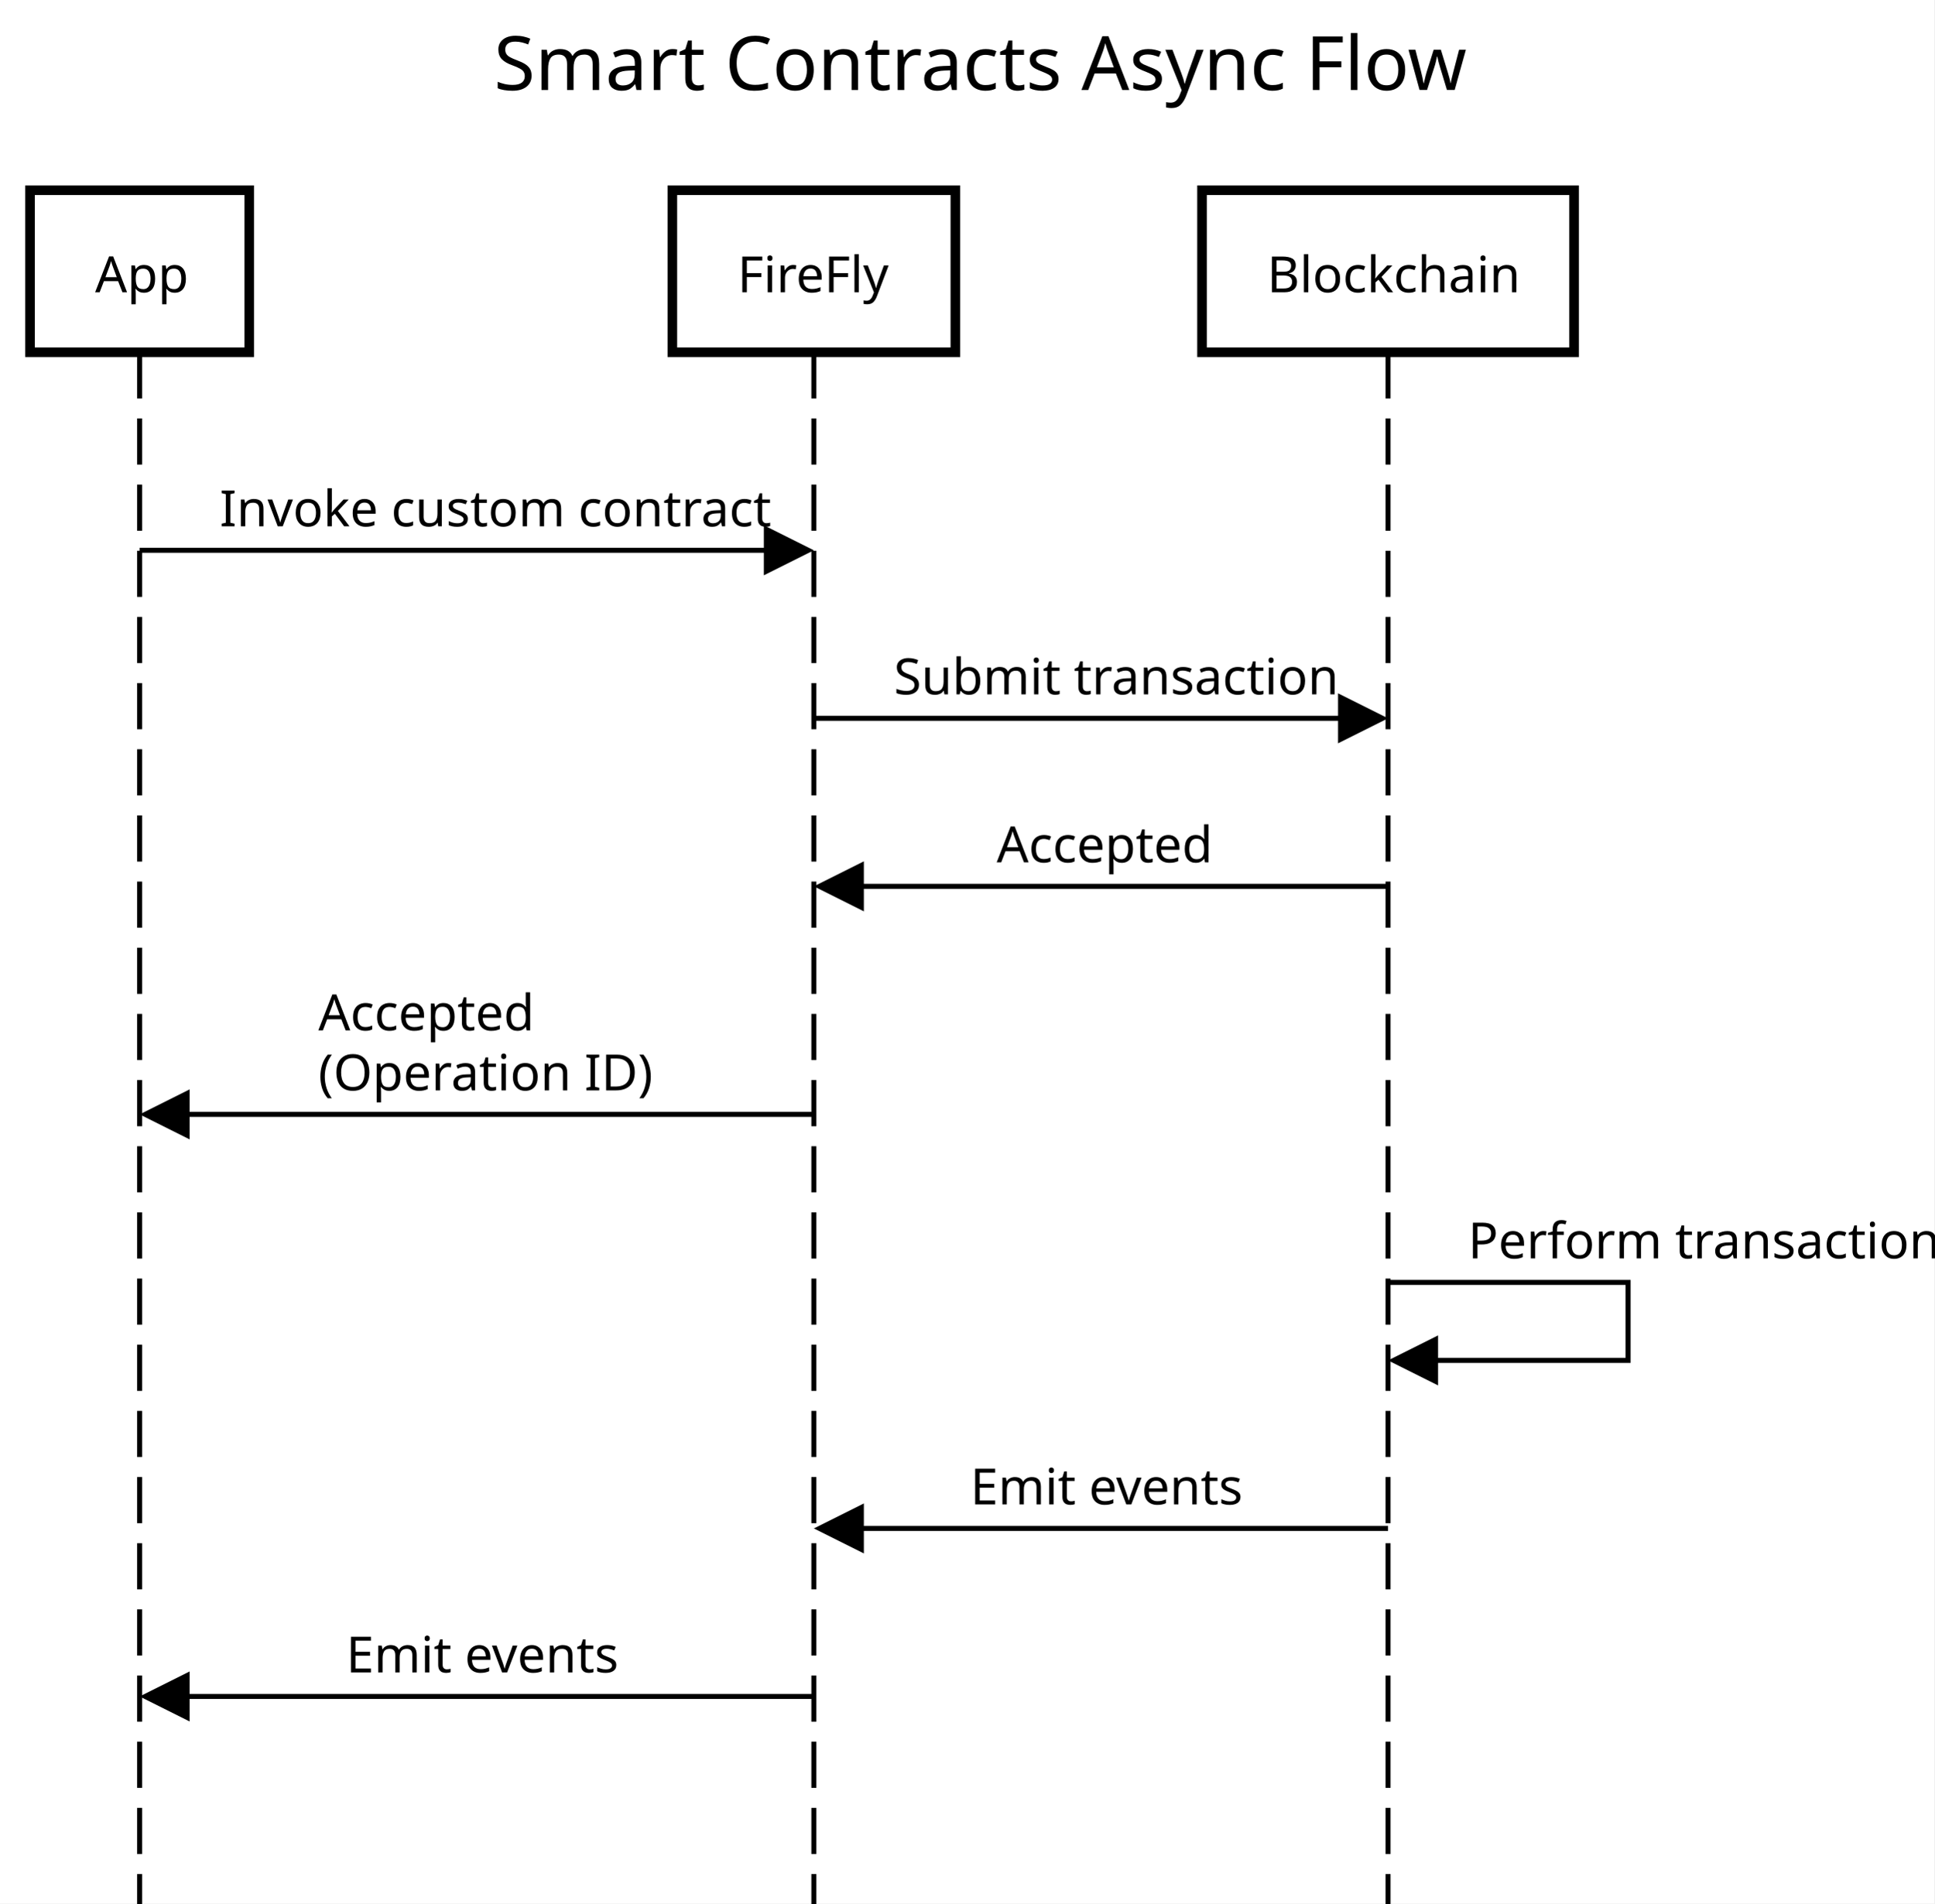
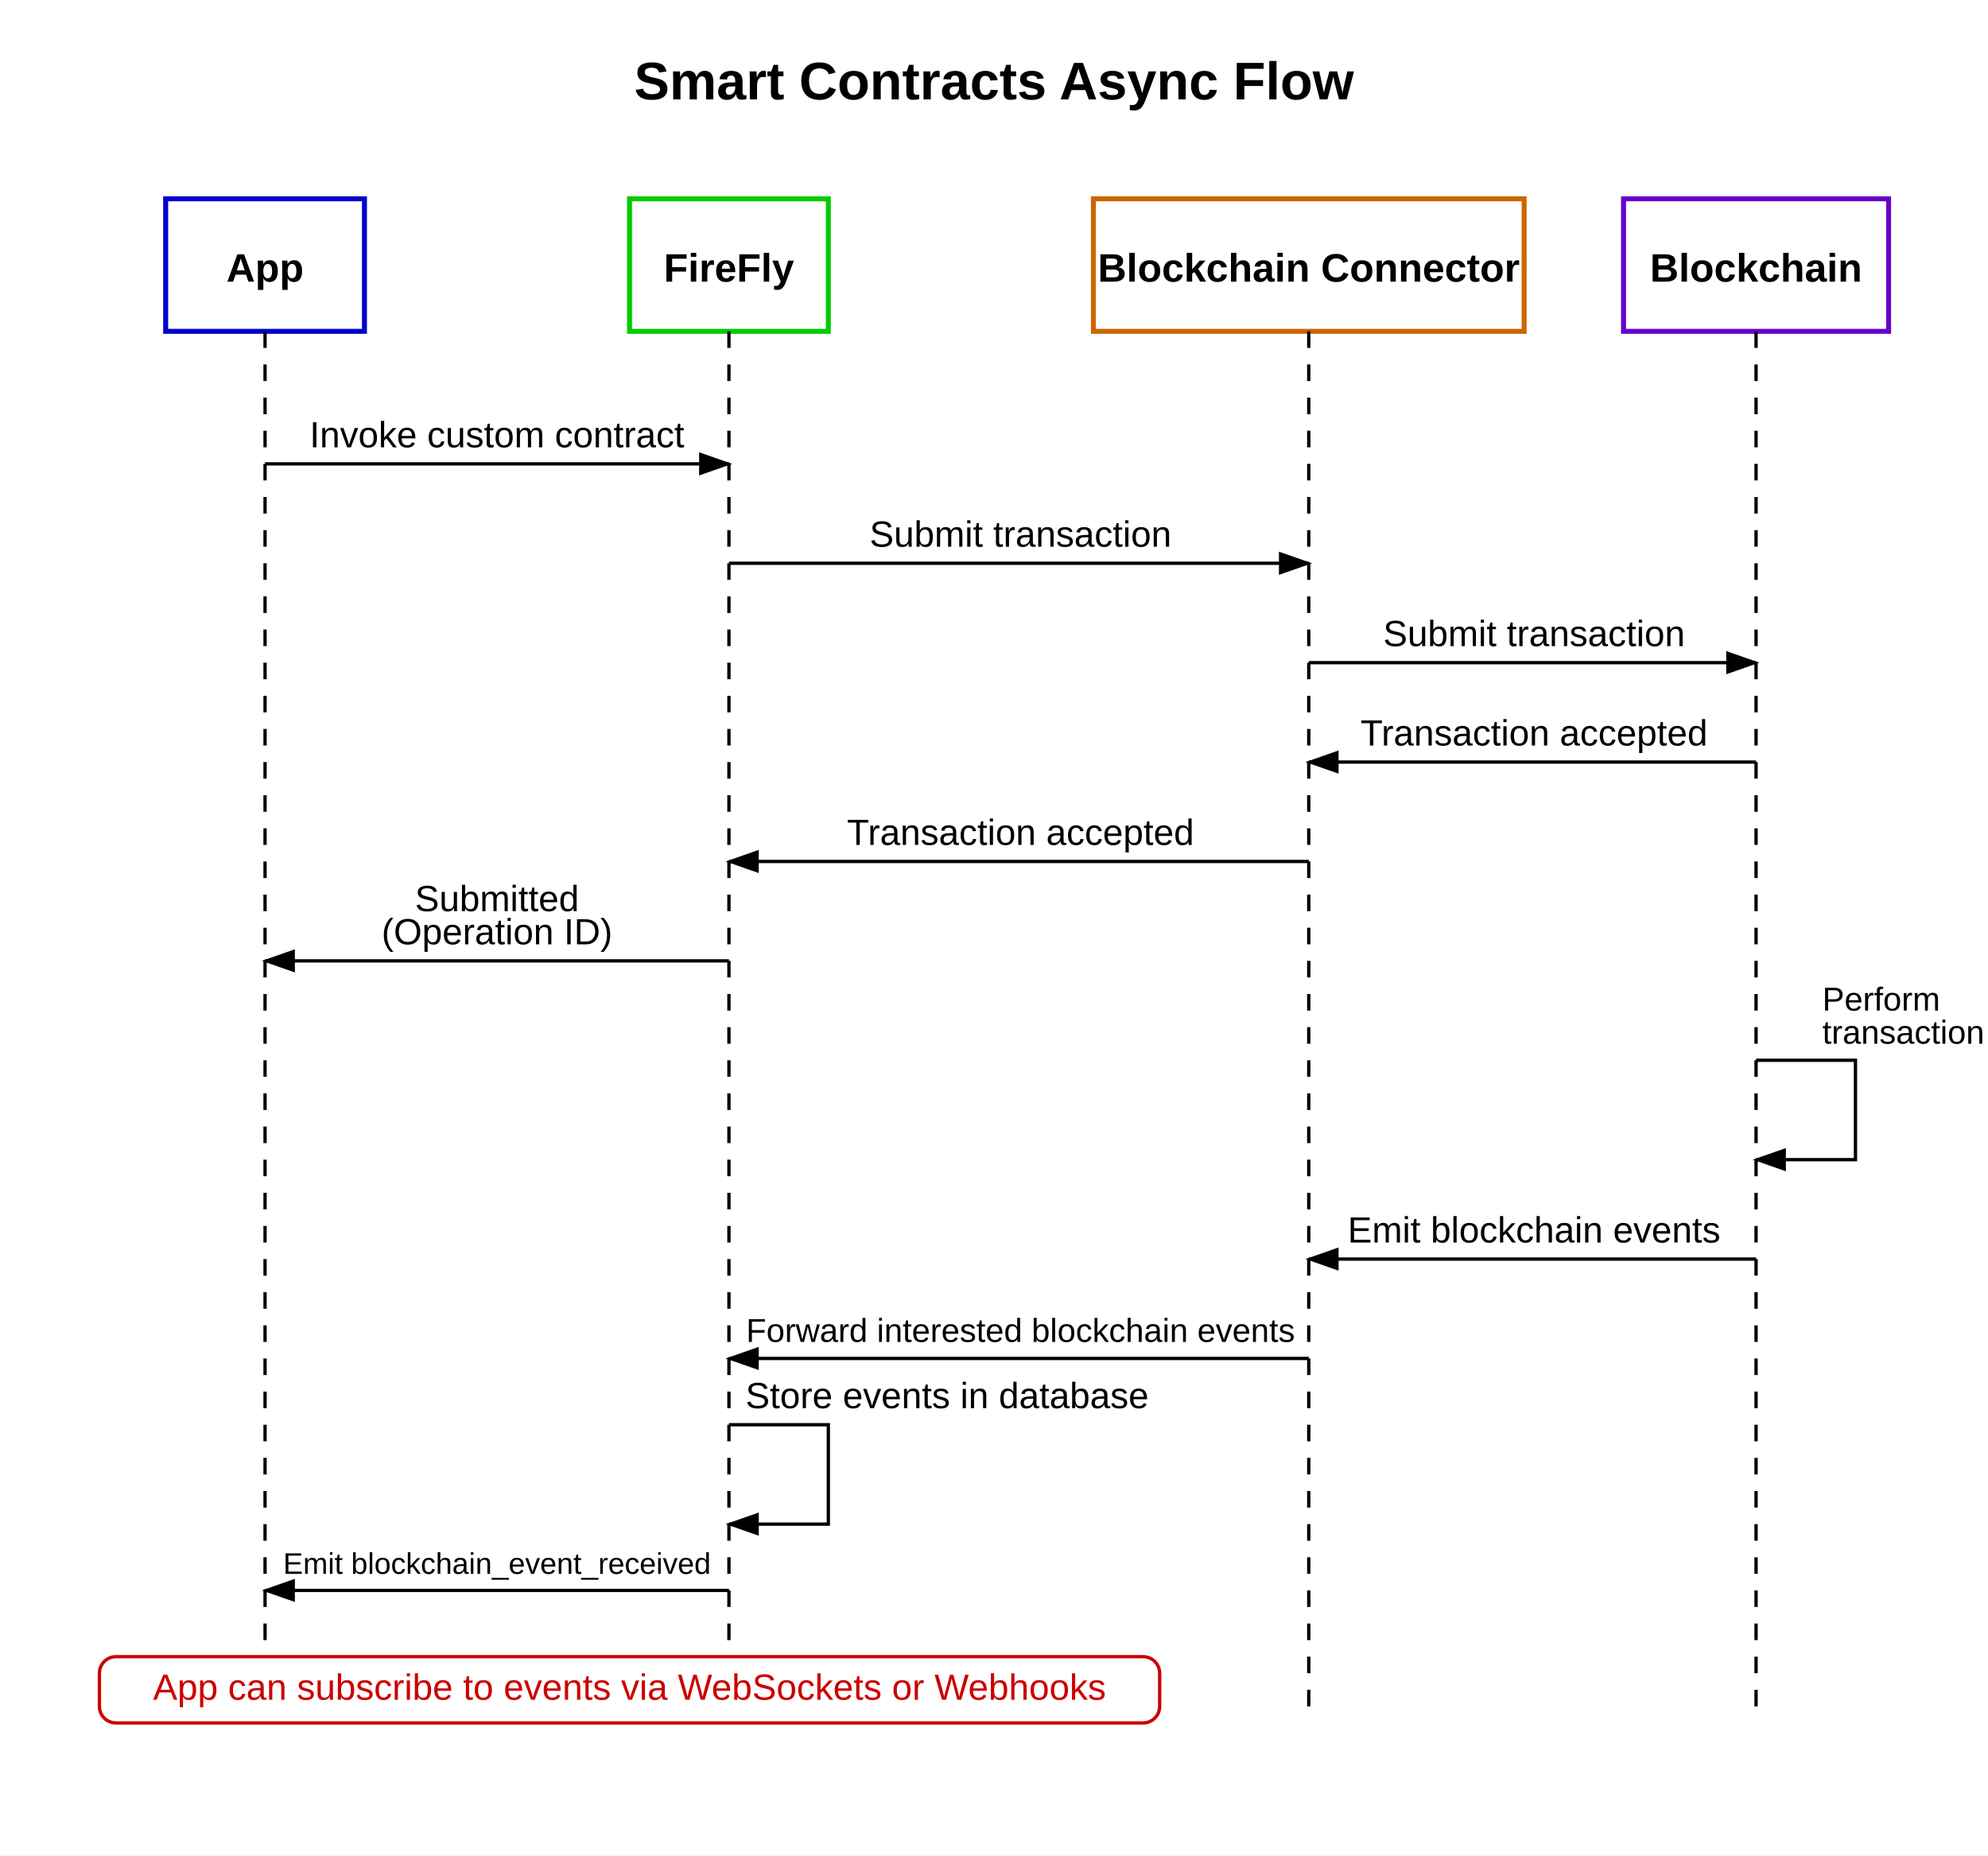
- <svg xmlns="http://www.w3.org/2000/svg" version="1.1" width="567" height="558">
-   <defs />
-   <g>
-     <g />
-     <g />
-     <g />
-     <g />
-     <g />
-     <g />
-     <g />
-     <g />
-     <g>
-       <rect fill="white" stroke="none" x="0" y="0" width="567" height="558" />
-     </g>
-     <g>
-       <text fill="black" stroke="none" font-family="sans-serif" font-size="16.5pt" font-style="normal" font-weight="normal" text-decoration="normal" x="144.775" y="26.388" text-anchor="start" dominant-baseline="alphabetic" xml:space="preserve">Smart Contracts Async Flow</text>
-     </g>
-     <g />
-     <g>
-       <path fill="none" stroke="black" paint-order="fill stroke markers" d=" M 40.925 103.264 L 40.925 558.89" stroke-miterlimit="10" stroke-width="1.466" stroke-dasharray="13.532,5.864" />
-       <path fill="none" stroke="black" paint-order="fill stroke markers" d=" M 238.574 103.264 L 238.574 558.89" stroke-miterlimit="10" stroke-width="1.466" stroke-dasharray="13.532,5.864" />
-       <path fill="none" stroke="black" paint-order="fill stroke markers" d=" M 406.895 103.264 L 406.895 558.89" stroke-miterlimit="10" stroke-width="1.466" stroke-dasharray="13.532,5.864" />
-     </g>
-     <g>
-       <path fill="none" stroke="none" />
-       <g>
-         <path fill="white" stroke="black" paint-order="fill stroke markers" d=" M 8.796 55.766 L 73.054 55.766 L 73.054 103.264 L 8.796 103.264 L 8.796 55.766 Z" stroke-miterlimit="10" stroke-width="2.815" stroke-dasharray="" />
-       </g>
-       <g>
-         <g />
-         <text fill="black" stroke="none" font-family="sans-serif" font-size="11pt" font-style="normal" font-weight="normal" text-decoration="normal" x="27.883" y="85.672" text-anchor="start" dominant-baseline="alphabetic" xml:space="preserve">App</text>
-       </g>
-       <path fill="none" stroke="none" />
-       <g>
-         <path fill="white" stroke="black" paint-order="fill stroke markers" d=" M 197.092 55.766 L 280.055 55.766 L 280.055 103.264 L 197.092 103.264 L 197.092 55.766 Z" stroke-miterlimit="10" stroke-width="2.815" stroke-dasharray="" />
-       </g>
-       <g>
-         <g />
-         <text fill="black" stroke="none" font-family="sans-serif" font-size="11pt" font-style="normal" font-weight="normal" text-decoration="normal" x="216.179" y="85.672" text-anchor="start" dominant-baseline="alphabetic" xml:space="preserve">FireFly</text>
-       </g>
-       <path fill="none" stroke="none" />
-       <g>
-         <path fill="white" stroke="black" paint-order="fill stroke markers" d=" M 352.361 55.766 L 461.43 55.766 L 461.43 103.264 L 352.361 103.264 L 352.361 55.766 Z" stroke-miterlimit="10" stroke-width="2.815" stroke-dasharray="" />
-       </g>
-       <g>
-         <g />
-         <text fill="black" stroke="none" font-family="sans-serif" font-size="11pt" font-style="normal" font-weight="normal" text-decoration="normal" x="371.448" y="85.672" text-anchor="start" dominant-baseline="alphabetic" xml:space="preserve">Blockchain</text>
-       </g>
-     </g>
-     <g>
-       <g>
-         <g>
-           <rect fill="white" stroke="none" x="61.742" y="138.447" width="156.015" height="22.869" />
-         </g>
-         <text fill="black" stroke="none" font-family="sans-serif" font-size="11pt" font-style="normal" font-weight="normal" text-decoration="normal" x="64.381" y="154.28" text-anchor="start" dominant-baseline="alphabetic" xml:space="preserve">Invoke custom contract</text>
-       </g>
-       <g>
-         <path fill="none" stroke="black" paint-order="fill stroke markers" d=" M 40.925 161.316 L 224.09 161.316" stroke-miterlimit="10" stroke-width="1.466" stroke-dasharray="" />
-         <g transform="translate(238.5737,161.3164) translate(-238.5737,-161.3164)">
-           <path fill="black" stroke="none" paint-order="stroke fill markers" d=" M 223.914 153.987 L 238.574 161.316 L 223.914 168.646 Z" />
-         </g>
-       </g>
-       <g>
-         <g>
-           <rect fill="white" stroke="none" x="259.391" y="187.704" width="126.688" height="22.869" />
-         </g>
-         <text fill="black" stroke="none" font-family="sans-serif" font-size="11pt" font-style="normal" font-weight="normal" text-decoration="normal" x="262.029" y="203.537" text-anchor="start" dominant-baseline="alphabetic" xml:space="preserve">Submit transaction</text>
-       </g>
-       <g>
-         <path fill="none" stroke="black" paint-order="fill stroke markers" d=" M 238.574 210.573 L 392.411 210.573" stroke-miterlimit="10" stroke-width="1.466" stroke-dasharray="" />
-         <g transform="translate(406.8952,210.5733) translate(-406.8952,-210.5733)">
-           <path fill="black" stroke="none" paint-order="stroke fill markers" d=" M 392.235 203.243 L 406.895 210.573 L 392.235 217.903 Z" />
-         </g>
-       </g>
-       <g>
-         <g>
-           <rect fill="white" stroke="none" x="289.534" y="236.961" width="66.401" height="22.869" />
-         </g>
-         <text fill="black" stroke="none" font-family="sans-serif" font-size="11pt" font-style="normal" font-weight="normal" text-decoration="normal" x="292.173" y="252.794" text-anchor="start" dominant-baseline="alphabetic" xml:space="preserve">Accepted</text>
-       </g>
-       <g>
-         <path fill="none" stroke="black" paint-order="fill stroke markers" d=" M 406.895 259.83 L 253.058 259.83" stroke-miterlimit="10" stroke-width="1.466" stroke-dasharray="" />
-         <g transform="translate(238.5737,259.8303) translate(-238.5737,-259.8303)">
-           <path fill="black" stroke="none" paint-order="stroke fill markers" d=" M 253.234 252.5 L 238.574 259.83 L 253.234 267.16 Z" />
-         </g>
-       </g>
-       <g>
-         <g>
-           <rect fill="white" stroke="none" x="90.672" y="286.218" width="66.401" height="22.869" />
-         </g>
-         <g>
-           <rect fill="white" stroke="none" x="90.672" y="303.81" width="98.155" height="22.869" />
-         </g>
-         <text fill="black" stroke="none" font-family="sans-serif" font-size="11pt" font-style="normal" font-weight="normal" text-decoration="normal" x="93.311" y="302.05" text-anchor="start" dominant-baseline="alphabetic" xml:space="preserve">Accepted</text>
-         <text fill="black" stroke="none" font-family="sans-serif" font-size="11pt" font-style="normal" font-weight="normal" text-decoration="normal" x="93.311" y="319.642" text-anchor="start" dominant-baseline="alphabetic" xml:space="preserve">(Operation ID)</text>
-       </g>
-       <g>
-         <path fill="none" stroke="black" paint-order="fill stroke markers" d=" M 238.574 326.679 L 55.409 326.679" stroke-miterlimit="10" stroke-width="1.466" stroke-dasharray="" />
-         <g transform="translate(40.92516,326.6789) translate(-40.92516,-326.6789)">
-           <path fill="black" stroke="none" paint-order="stroke fill markers" d=" M 55.585 319.349 L 40.925 326.679 L 55.585 334.009 Z" />
-         </g>
-       </g>
-       <g>
-         <g>
-           <rect fill="white" stroke="none" x="427.712" y="353.067" width="133.194" height="22.869" />
-         </g>
-         <text fill="black" stroke="none" font-family="sans-serif" font-size="11pt" font-style="normal" font-weight="normal" text-decoration="normal" x="430.351" y="368.899" text-anchor="start" dominant-baseline="alphabetic" xml:space="preserve">Perform transaction</text>
-       </g>
-       <g>
-         <path fill="none" stroke="black" paint-order="fill stroke markers" d=" M 406.895 375.936 L 477.262 375.936 L 477.262 398.805 L 421.379 398.805" stroke-miterlimit="10" stroke-width="1.466" stroke-dasharray="" />
-         <g transform="translate(406.8952,398.8051) translate(-406.8952,-398.8051)">
-           <path fill="black" stroke="none" paint-order="stroke fill markers" d=" M 421.555 391.475 L 406.895 398.805 L 421.555 406.135 Z" />
-         </g>
-       </g>
-       <g>
-         <g>
-           <rect fill="white" stroke="none" x="281.803" y="425.193" width="81.863" height="22.869" />
-         </g>
-         <text fill="black" stroke="none" font-family="sans-serif" font-size="11pt" font-style="normal" font-weight="normal" text-decoration="normal" x="284.442" y="441.025" text-anchor="start" dominant-baseline="alphabetic" xml:space="preserve">Emit events</text>
-       </g>
-       <g>
-         <path fill="none" stroke="black" paint-order="fill stroke markers" d=" M 406.895 448.062 L 253.058 448.062" stroke-miterlimit="10" stroke-width="1.466" stroke-dasharray="" />
-         <g transform="translate(238.5737,448.0621) translate(-238.5737,-448.0621)">
-           <path fill="black" stroke="none" paint-order="stroke fill markers" d=" M 253.234 440.732 L 238.574 448.062 L 253.234 455.392 Z" />
-         </g>
-       </g>
-       <g>
-         <g>
-           <rect fill="white" stroke="none" x="98.818" y="474.45" width="81.863" height="22.869" />
-         </g>
-         <text fill="black" stroke="none" font-family="sans-serif" font-size="11pt" font-style="normal" font-weight="normal" text-decoration="normal" x="101.457" y="490.282" text-anchor="start" dominant-baseline="alphabetic" xml:space="preserve">Emit events</text>
-       </g>
-       <g>
-         <path fill="none" stroke="black" paint-order="fill stroke markers" d=" M 238.574 497.319 L 55.409 497.319" stroke-miterlimit="10" stroke-width="1.466" stroke-dasharray="" />
-         <g transform="translate(40.92516,497.319) translate(-40.92516,-497.319)">
-           <path fill="black" stroke="none" paint-order="stroke fill markers" d=" M 55.585 489.989 L 40.925 497.319 L 55.585 504.649 Z" />
-         </g>
-       </g>
-     </g>
-     <g />
-     <g />
-     <g />
-   </g>
+ <svg xmlns="http://www.w3.org/2000/svg" width="600" height="560" viewBox="0 0 600 560">
+   <rect width="600" height="560" fill="white" />
+   <defs>
+     <marker id="arrowhead" markerWidth="10" markerHeight="7" refX="9" refY="3.5" orient="auto">
+       <polygon points="0 0, 10 3.5, 0 7" fill="#000000" />
+     </marker>
+   </defs>
+   <text x="300" y="30" font-family="Arial" font-size="16" font-weight="bold" text-anchor="middle">Smart Contracts Async Flow</text>
+   <rect x="50" y="60" width="60" height="40" fill="white" stroke="#0000CC" stroke-width="1.5" />
+   <text x="80" y="85" font-family="Arial" font-size="12" font-weight="bold" text-anchor="middle">App</text>
+   <rect x="190" y="60" width="60" height="40" fill="white" stroke="#00CC00" stroke-width="1.5" />
+   <text x="220" y="85" font-family="Arial" font-size="12" font-weight="bold" text-anchor="middle">FireFly</text>
+   <rect x="330" y="60" width="130" height="40" fill="white" stroke="#CC6600" stroke-width="1.5" />
+   <text x="395" y="85" font-family="Arial" font-size="12" font-weight="bold" text-anchor="middle">Blockchain Connector</text>
+   <rect x="490" y="60" width="80" height="40" fill="white" stroke="#6600CC" stroke-width="1.5" />
+   <text x="530" y="85" font-family="Arial" font-size="12" font-weight="bold" text-anchor="middle">Blockchain</text>
+   <line x1="80" y1="100" x2="80" y2="520" stroke="#000000" stroke-dasharray="5,5" stroke-width="1" />
+   <line x1="220" y1="100" x2="220" y2="520" stroke="#000000" stroke-dasharray="5,5" stroke-width="1" />
+   <line x1="395" y1="100" x2="395" y2="520" stroke="#000000" stroke-dasharray="5,5" stroke-width="1" />
+   <line x1="530" y1="100" x2="530" y2="520" stroke="#000000" stroke-dasharray="5,5" stroke-width="1" />
+   <line x1="80" y1="140" x2="220" y2="140" stroke="#000000" stroke-width="1" marker-end="url(#arrowhead)" />
+   <text x="150" y="135" font-family="Arial" font-size="11" text-anchor="middle">Invoke custom contract</text>
+   <line x1="220" y1="170" x2="395" y2="170" stroke="#000000" stroke-width="1" marker-end="url(#arrowhead)" />
+   <text x="308" y="165" font-family="Arial" font-size="11" text-anchor="middle">Submit transaction</text>
+   <line x1="395" y1="200" x2="530" y2="200" stroke="#000000" stroke-width="1" marker-end="url(#arrowhead)" />
+   <text x="463" y="195" font-family="Arial" font-size="11" text-anchor="middle">Submit transaction</text>
+   <line x1="530" y1="230" x2="395" y2="230" stroke="#000000" stroke-width="1" marker-end="url(#arrowhead)" />
+   <text x="463" y="225" font-family="Arial" font-size="11" text-anchor="middle">Transaction accepted</text>
+   <line x1="395" y1="260" x2="220" y2="260" stroke="#000000" stroke-width="1" marker-end="url(#arrowhead)" />
+   <text x="308" y="255" font-family="Arial" font-size="11" text-anchor="middle">Transaction accepted</text>
+   <line x1="220" y1="290" x2="80" y2="290" stroke="#000000" stroke-width="1" marker-end="url(#arrowhead)" />
+   <text x="150" y="275" font-family="Arial" font-size="11" text-anchor="middle">Submitted</text>
+   <text x="150" y="285" font-family="Arial" font-size="11" text-anchor="middle">(Operation ID)</text>
+   <path d="M 530,320 L 560,320 L 560,350 L 530,350" stroke="#000000" stroke-width="1" marker-end="url(#arrowhead)" fill="none" />
+   <text x="550" y="305" font-family="Arial" font-size="10" text-anchor="start">Perform</text>
+   <text x="550" y="315" font-family="Arial" font-size="10" text-anchor="start">transaction</text>
+   <line x1="530" y1="380" x2="395" y2="380" stroke="#000000" stroke-width="1" marker-end="url(#arrowhead)" />
+   <text x="463" y="375" font-family="Arial" font-size="11" text-anchor="middle">Emit blockchain events</text>
+   <line x1="395" y1="410" x2="220" y2="410" stroke="#000000" stroke-width="1" marker-end="url(#arrowhead)" />
+   <text x="308" y="405" font-family="Arial" font-size="10" text-anchor="middle">Forward interested blockchain events</text>
+   <path d="M 220,430 L 250,430 L 250,460 L 220,460" stroke="#000000" stroke-width="1" marker-end="url(#arrowhead)" fill="none" />
+   <text x="225" y="425" font-family="Arial" font-size="11" text-anchor="start">Store events in database</text>
+   <line x1="220" y1="480" x2="80" y2="480" stroke="#000000" stroke-width="1" marker-end="url(#arrowhead)" />
+   <text x="150" y="475" font-family="Arial" font-size="9" text-anchor="middle">Emit blockchain_event_received</text>
+   <rect x="30" y="500" width="320" height="20" fill="white" stroke="#CC0000" stroke-width="1" rx="5" ry="5" />
+   <text x="190" y="513" font-family="Arial" font-size="11" text-anchor="middle" fill="#CC0000">App can subscribe to events via WebSockets or Webhooks</text>
</svg>
